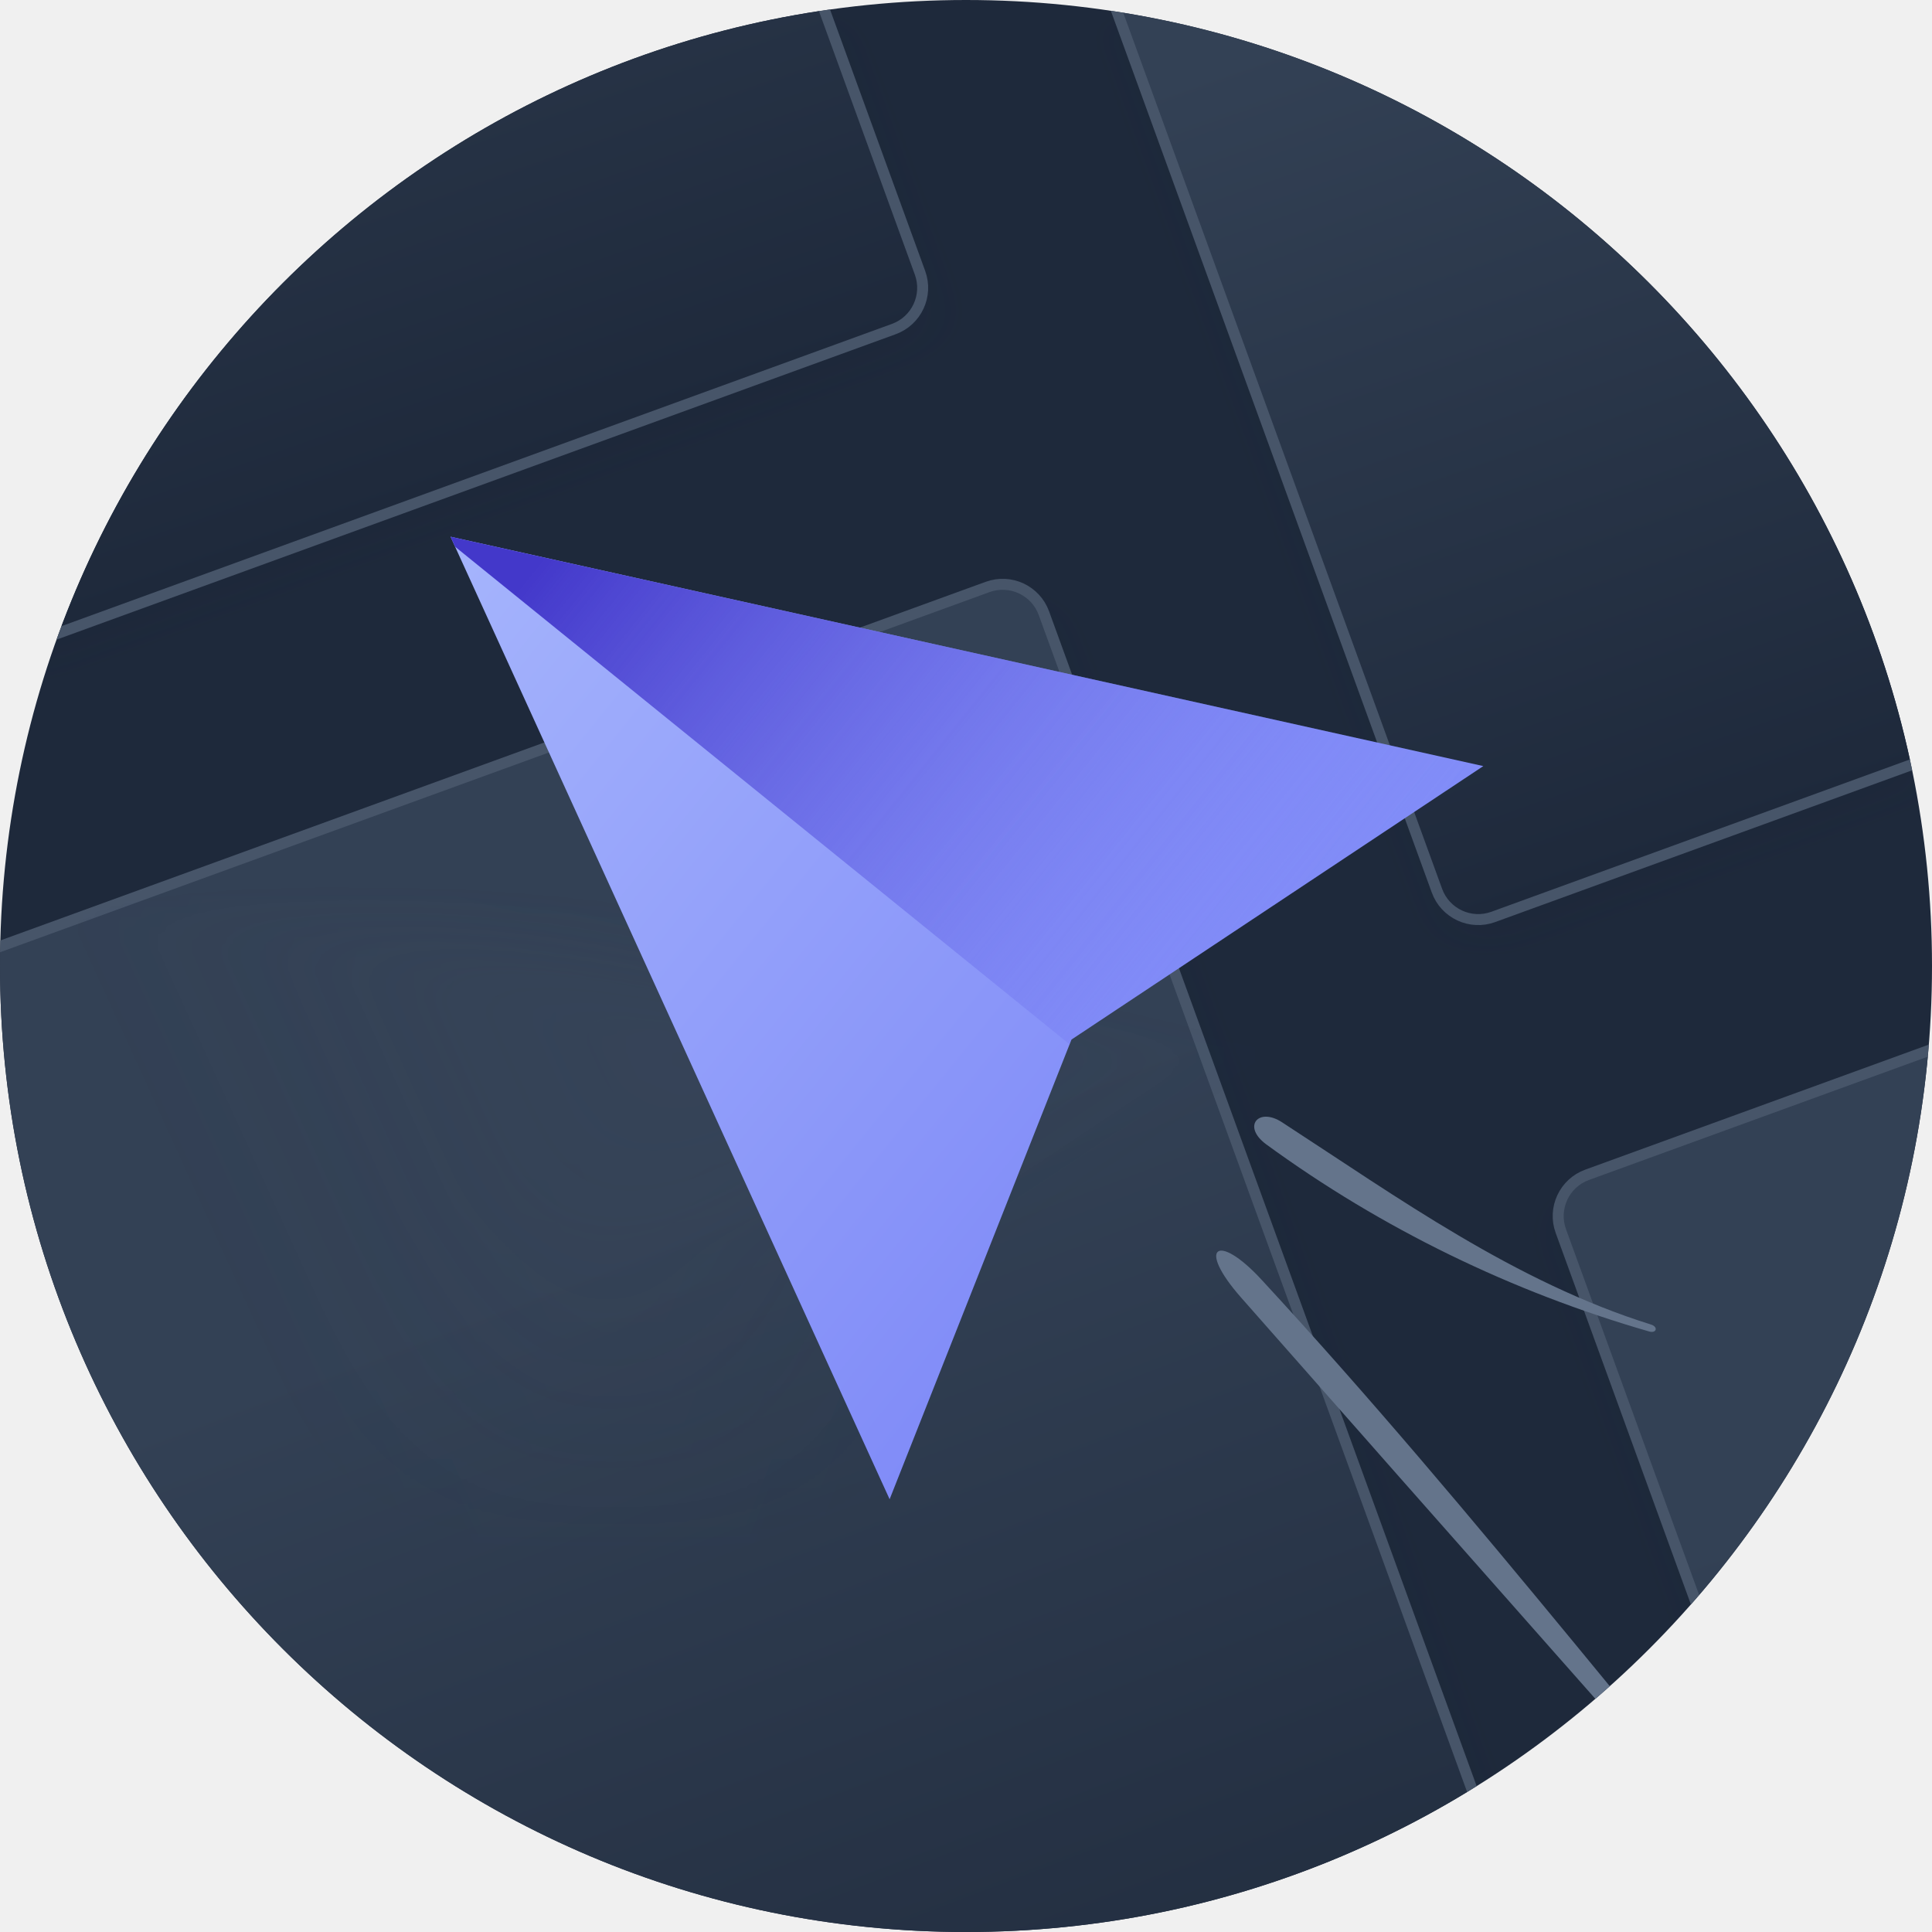
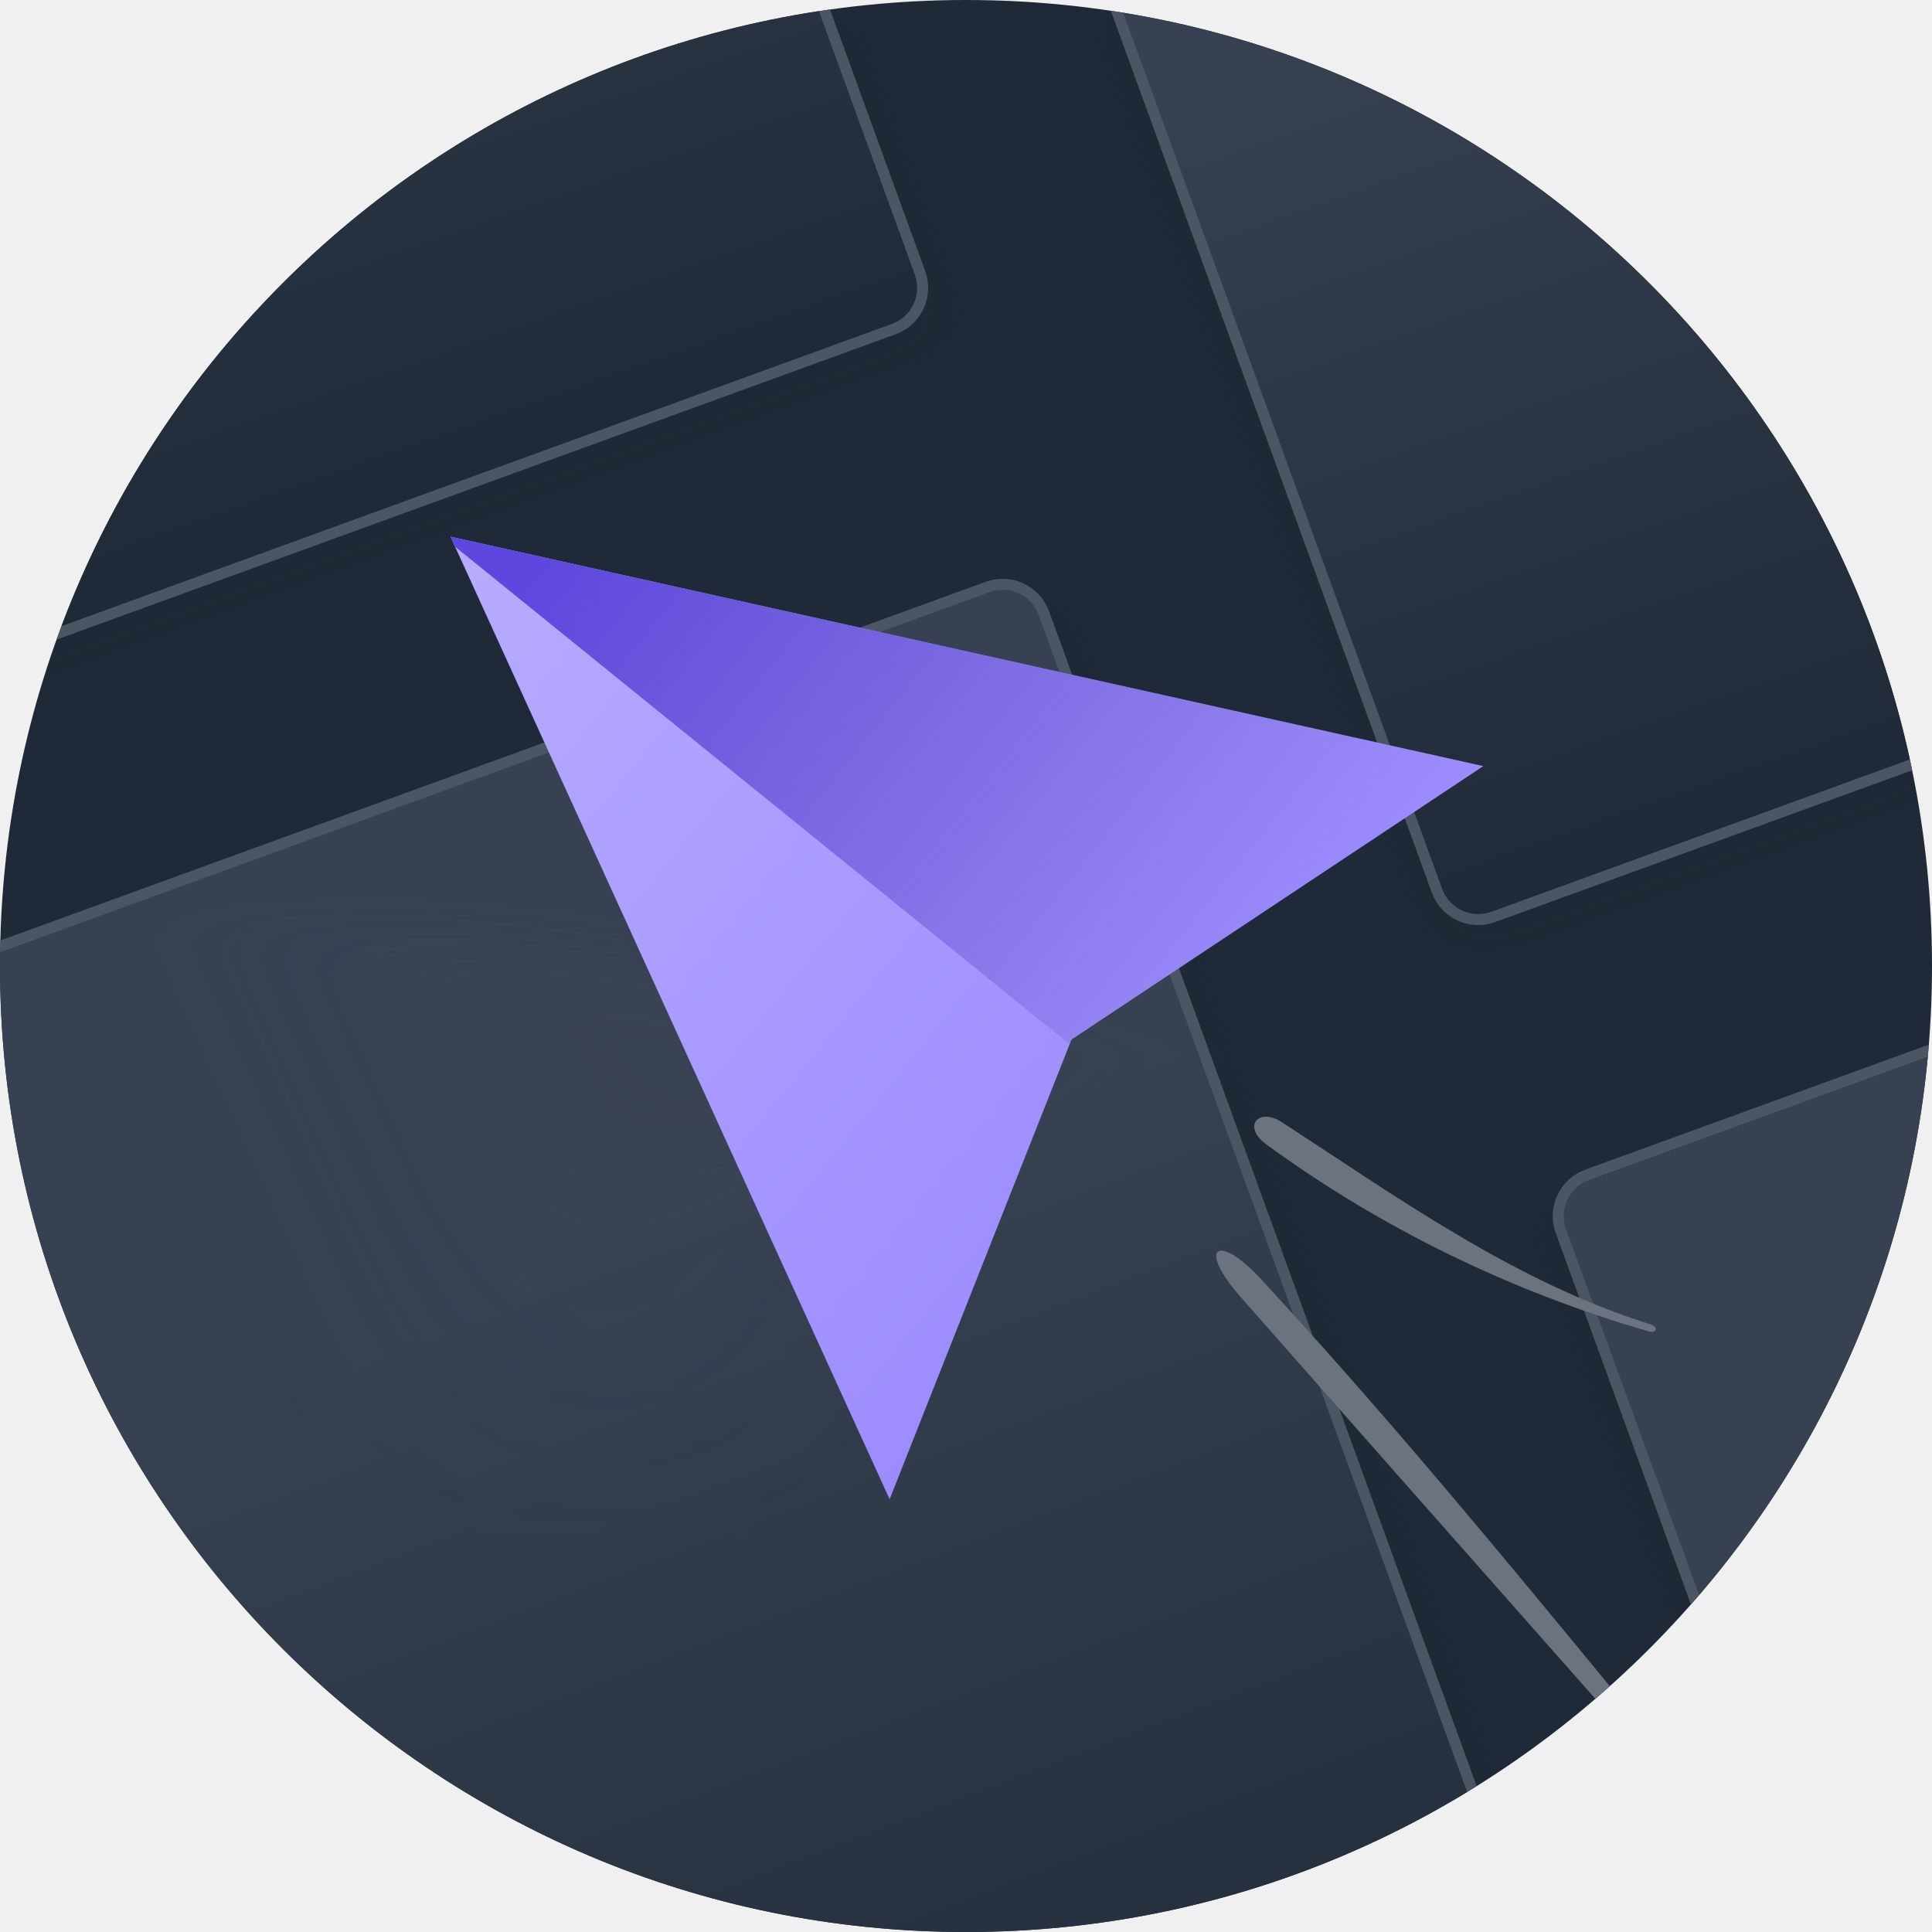
<svg xmlns="http://www.w3.org/2000/svg" xmlns:xlink="http://www.w3.org/1999/xlink" width="176" height="176">
  <defs>
    <filter id="d" width="111.9%" height="111.9%" x="-5.9%" y="-4.2%" filterUnits="objectBoundingBox">
      <feOffset dy="2" in="SourceAlpha" result="shadowOffsetOuter1" />
      <feGaussianBlur in="shadowOffsetOuter1" result="shadowBlurOuter1" stdDeviation="2" />
      <feComposite in="shadowBlurOuter1" in2="SourceAlpha" operator="out" result="shadowBlurOuter1" />
      <feColorMatrix in="shadowBlurOuter1" values="0 0 0 0 0.059 0 0 0 0 0.09 0 0 0 0 0.165 0 0 0 0.06 0" />
    </filter>
    <filter id="g" width="111.9%" height="111.9%" x="-5.9%" y="-4.2%" filterUnits="objectBoundingBox">
      <feOffset dy="2" in="SourceAlpha" result="shadowOffsetOuter1" />
      <feGaussianBlur in="shadowOffsetOuter1" result="shadowBlurOuter1" stdDeviation="2" />
      <feComposite in="shadowBlurOuter1" in2="SourceAlpha" operator="out" result="shadowBlurOuter1" />
      <feColorMatrix in="shadowBlurOuter1" values="0 0 0 0 0.059 0 0 0 0 0.09 0 0 0 0 0.165 0 0 0 0.06 0" />
    </filter>
    <filter id="i" width="111.9%" height="111.9%" x="-5.9%" y="-4.2%" filterUnits="objectBoundingBox">
      <feOffset dy="2" in="SourceAlpha" result="shadowOffsetOuter1" />
      <feGaussianBlur in="shadowOffsetOuter1" result="shadowBlurOuter1" stdDeviation="2" />
      <feComposite in="shadowBlurOuter1" in2="SourceAlpha" operator="out" result="shadowBlurOuter1" />
      <feColorMatrix in="shadowBlurOuter1" values="0 0 0 0 0.059 0 0 0 0 0.09 0 0 0 0 0.165 0 0 0 0.06 0" />
    </filter>
    <filter id="k" width="111.9%" height="109.5%" x="-5.9%" y="-3.4%" filterUnits="objectBoundingBox">
      <feOffset dy="2" in="SourceAlpha" result="shadowOffsetOuter1" />
      <feGaussianBlur in="shadowOffsetOuter1" result="shadowBlurOuter1" stdDeviation="2" />
      <feComposite in="shadowBlurOuter1" in2="SourceAlpha" operator="out" result="shadowBlurOuter1" />
      <feColorMatrix in="shadowBlurOuter1" values="0 0 0 0 0.059 0 0 0 0 0.09 0 0 0 0 0.165 0 0 0 0.06 0" />
    </filter>
    <filter id="n" width="200.4%" height="200%" x="-50.2%" y="-50%" filterUnits="objectBoundingBox">
      <feGaussianBlur in="SourceGraphic" stdDeviation="10" />
    </filter>
    <rect id="a" width="176" height="176" x="0" y="0" rx="88" />
    <rect id="e" width="118" height="118" x="142" y="211" rx="4" />
    <rect id="h" width="118" height="118" x="142" y="69" rx="4" />
    <rect id="j" width="118" height="118" x="0" y="0" rx="4" />
    <rect id="l" width="118" height="148" x="0" y="142" rx="4" />
    <linearGradient id="b" x1="50%" x2="50%" y1="100%" y2=".199%">
-       <stop offset="0%" stop-color="#1E293B" />
-       <stop offset="100%" stop-color="#1E293B" />
+       <stop offset="0%" stop-color="#1F2937" />
+       <stop offset="100%" stop-color="#1F2937" />
    </linearGradient>
    <linearGradient id="f" x1="50%" x2="50%" y1="100%" y2="30.355%">
-       <stop offset="0%" stop-color="#1E293B" />
-       <stop offset="100%" stop-color="#334155" />
+       <stop offset="0%" stop-color="#1F2937" />
+       <stop offset="100%" stop-color="#374151" />
    </linearGradient>
    <linearGradient id="p" x1="50%" x2="50%" y1="0%" y2="100%">
-       <stop offset="0%" stop-color="#A5B4FC" />
-       <stop offset="100%" stop-color="#818CF8" />
+       <stop offset="0%" stop-color="#B7ACFF" />
+       <stop offset="100%" stop-color="#9C8CFF" />
    </linearGradient>
    <linearGradient id="q" x1="50%" x2="50%" y1="24.537%" y2="100%">
-       <stop offset="0%" stop-color="#4338CA" />
-       <stop offset="100%" stop-color="#6366F1" stop-opacity="0" />
+       <stop offset="0%" stop-color="#5D47DE" />
+       <stop offset="100%" stop-color="#4634B1" stop-opacity="0" />
    </linearGradient>
    <path id="m" d="m29.887 10.358 29.887 60-29.887-9.375L0 70.358z" />
    <path id="o" d="m63.103 0 42.971 86.267-42.971-13.48-42.971 13.48z" />
  </defs>
  <g fill="none" fill-rule="evenodd">
    <mask id="c" fill="#fff">
      <use xlink:href="#a" />
    </mask>
    <use xlink:href="#a" fill="url(#b)" />
    <g mask="url(#c)">
      <g transform="rotate(-20 -150.722 164.706)">
        <use xlink:href="#e" fill="#000" filter="url(#d)" />
-         <rect width="117" height="117" x="142.5" y="211.5" fill="url(#f)" stroke="#475569" stroke-linejoin="square" rx="4" />
+         <rect width="117" height="117" x="142.5" y="211.5" fill="url(#f)" stroke="#4B5563" stroke-linejoin="square" rx="4" />
      </g>
      <g transform="rotate(-20 -150.722 164.706)">
        <use xlink:href="#h" fill="#000" filter="url(#g)" />
-         <rect width="117" height="117" x="142.5" y="69.5" fill="url(#f)" stroke="#475569" stroke-linejoin="square" rx="4" />
+         <rect width="117" height="117" x="142.5" y="69.5" fill="url(#f)" stroke="#4B5563" stroke-linejoin="square" rx="4" />
      </g>
      <g transform="rotate(-20 -150.722 164.706)">
        <use xlink:href="#j" fill="#000" filter="url(#i)" />
-         <rect width="117" height="117" x=".5" y=".5" fill="url(#f)" stroke="#475569" stroke-linejoin="square" rx="4" />
+         <rect width="117" height="117" x=".5" y=".5" fill="url(#f)" stroke="#4B5563" stroke-linejoin="square" rx="4" />
      </g>
      <g transform="rotate(-20 -150.722 164.706)">
        <use xlink:href="#l" fill="#000" filter="url(#k)" />
-         <rect width="117" height="147" x=".5" y="142.5" fill="url(#f)" stroke="#475569" stroke-linejoin="square" rx="4" />
+         <rect width="117" height="147" x=".5" y="142.5" fill="url(#f)" stroke="#4B5563" stroke-linejoin="square" rx="4" />
      </g>
    </g>
    <g mask="url(#c)">
      <g transform="rotate(-51 103.327 47.572)">
-         <use xlink:href="#m" fill="#475569" fill-opacity=".32" filter="url(#n)" opacity=".4" />
+         <use xlink:href="#m" fill="#4B5563" fill-opacity=".32" filter="url(#n)" opacity=".4" />
        <mask id="r" fill="#fff">
          <use xlink:href="#o" />
        </mask>
        <use xlink:href="#o" fill="url(#p)" />
        <path fill="url(#q)" d="M62.657-17.773h54.47V85.504h-54.47z" mask="url(#r)" />
      </g>
-       <path fill="#64748B" d="M115.34 104.24c10.516 7.682 22.413 13.456 34.883 17.051.683.203.858-.412.185-.628-6.138-1.912-11.97-4.83-17.498-8.092-5.542-3.269-10.787-6.87-16.107-10.326-2.145-1.415-3.683.349-1.463 1.995M113.053 118.196c19.255 21.87 38.637 43.728 57.93 65.59 1.058 1.199 1.536.775.49-.433-18.992-21.94-36.863-45.466-56.567-66.794-4-4.33-5.926-2.988-1.853 1.637" />
+       <path fill="#6B7280" d="M115.34 104.24c10.516 7.682 22.413 13.456 34.883 17.051.683.203.858-.412.185-.628-6.138-1.912-11.97-4.83-17.498-8.092-5.542-3.269-10.787-6.87-16.107-10.326-2.145-1.415-3.683.349-1.463 1.995M113.053 118.196c19.255 21.87 38.637 43.728 57.93 65.59 1.058 1.199 1.536.775.49-.433-18.992-21.94-36.863-45.466-56.567-66.794-4-4.33-5.926-2.988-1.853 1.637" />
    </g>
  </g>
</svg>
